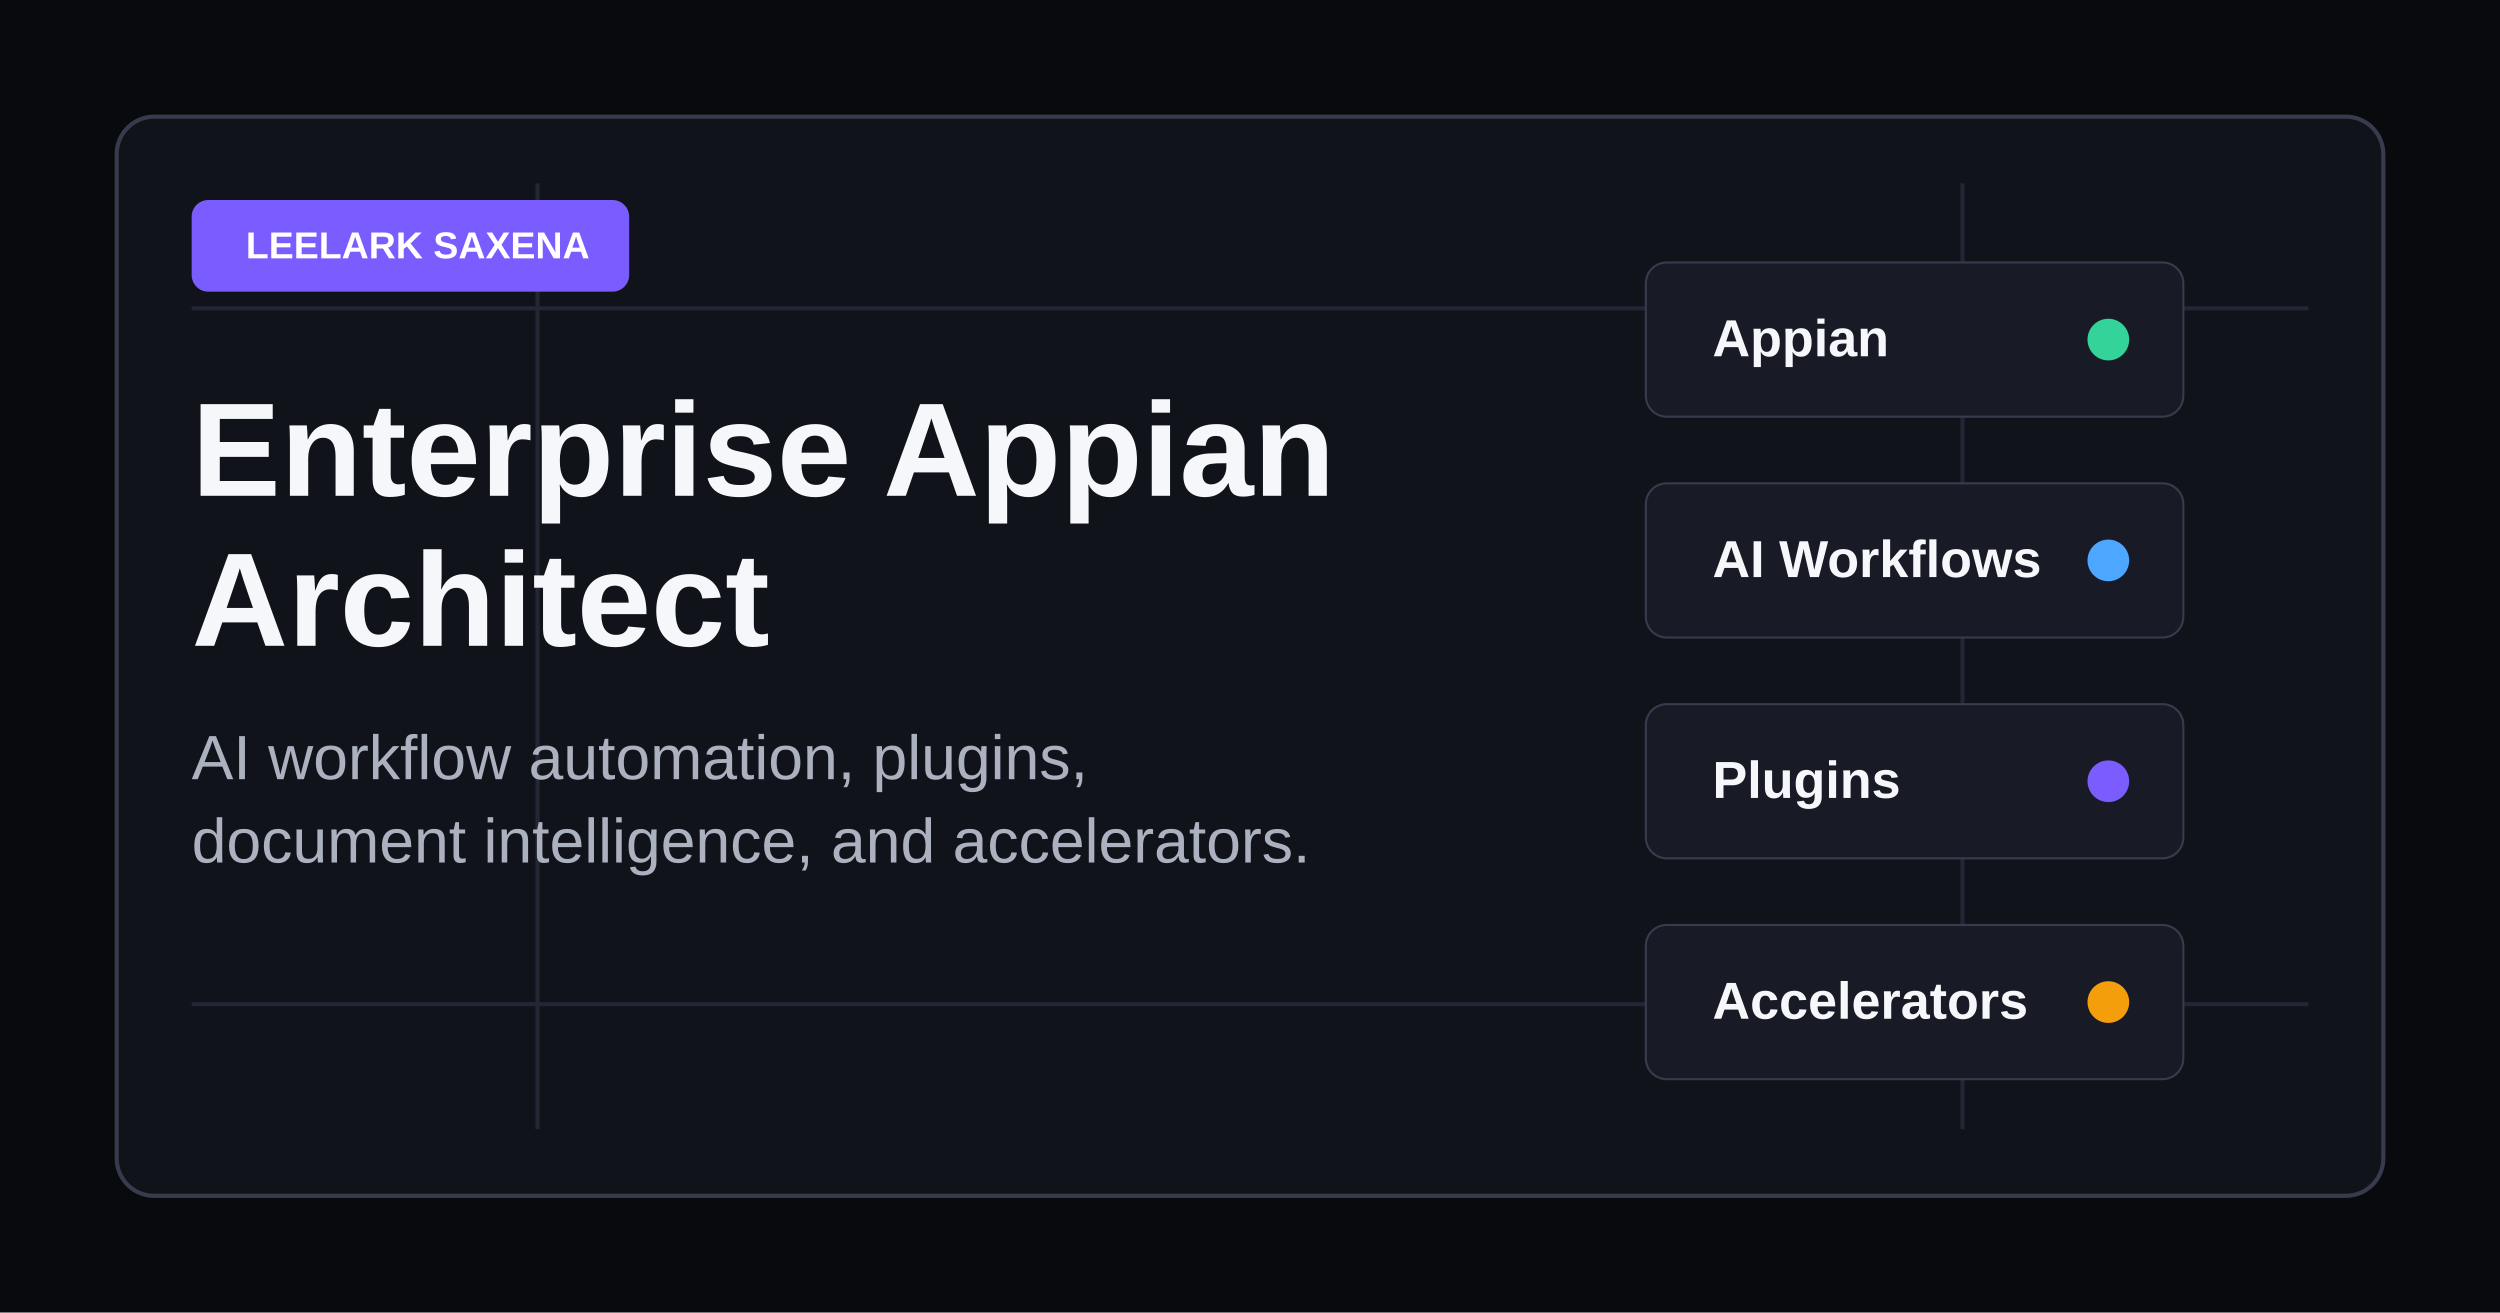
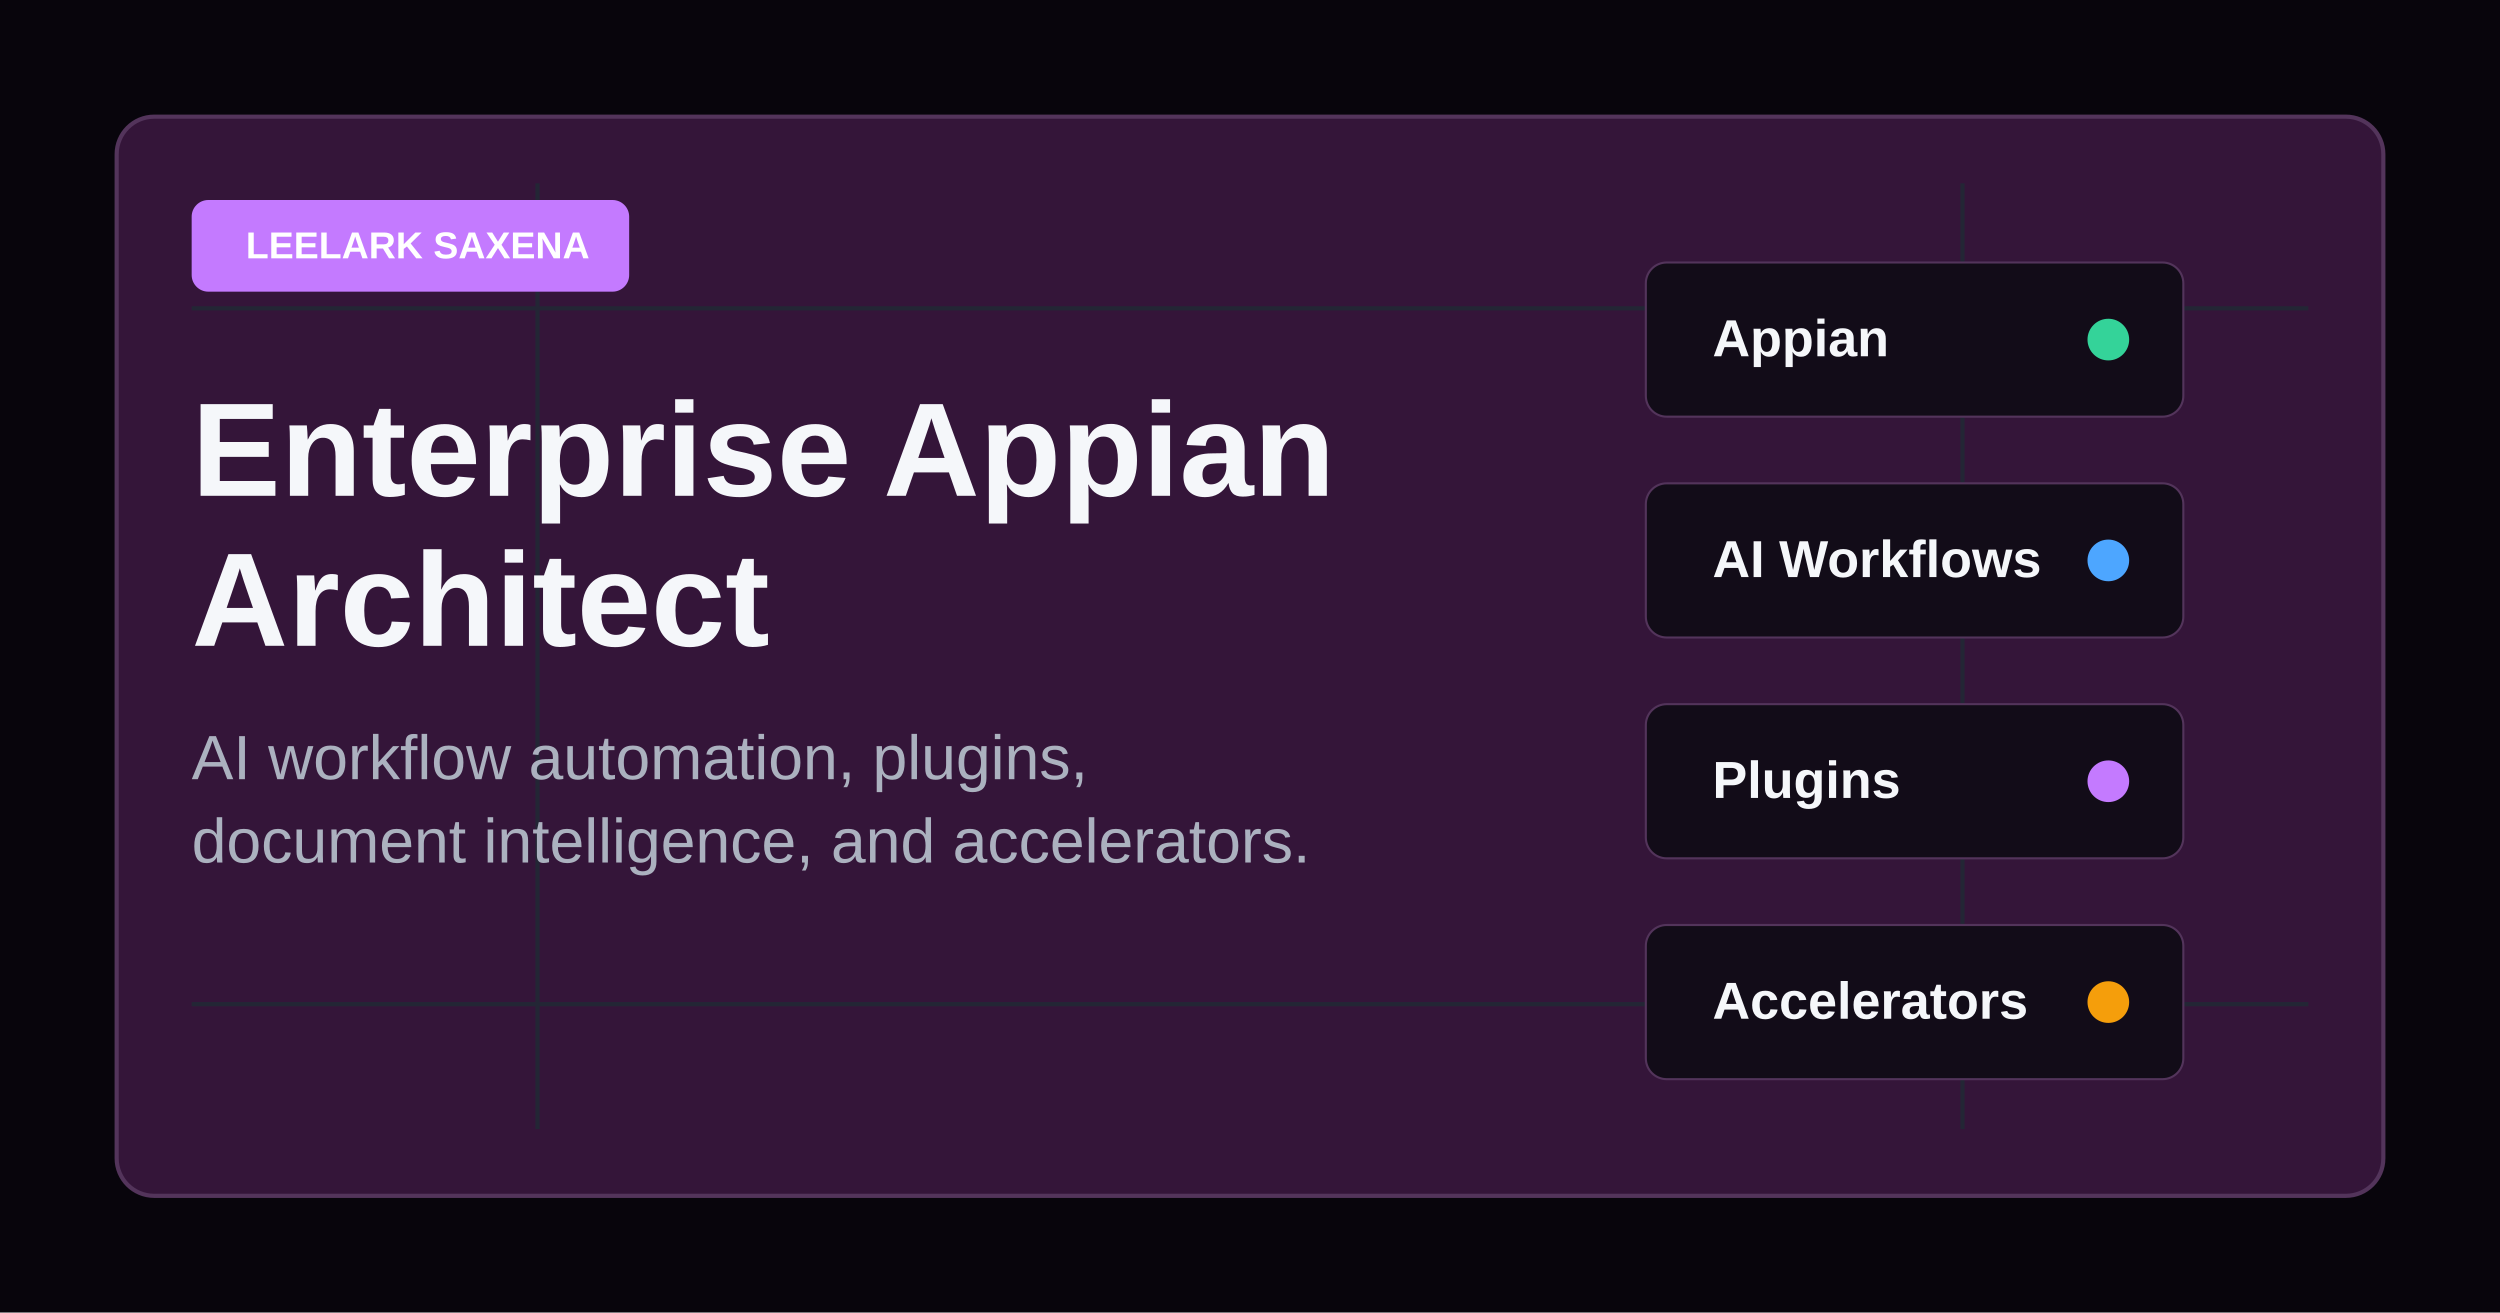
<svg xmlns="http://www.w3.org/2000/svg" width="1200" height="630" viewBox="0 0 1200 630" role="img" aria-labelledby="title desc">
-   <rect width="1200" height="630" fill="#090a0e" />
-   <rect x="56" y="56" width="1088" height="518" rx="18" fill="#11131b" stroke="#373b4b" stroke-width="2" />
+   <rect width="1200" height="630" fill="#08050c" />
+   <rect x="56" y="56" width="1088" height="518" rx="18" fill="#341539" stroke="#53345b" stroke-width="2" />
  <path d="M92 148H1108M92 482H1108M258 88V542M942 88V542" stroke="#232635" stroke-width="2" />
-   <rect x="92" y="96" width="210" height="44" rx="8" fill="#7b5cff" />
+   <rect x="92" y="96" width="210" height="44" rx="8" fill="#c47aff" />
  <text x="118" y="124" fill="#ffffff" font-family="Arial, sans-serif" font-size="18" font-weight="700">LEELARK SAXENA</text>
  <text x="92" y="238" fill="#f5f7fa" font-family="Arial, sans-serif" font-size="64" font-weight="700">Enterprise Appian</text>
  <text x="92" y="310" fill="#f5f7fa" font-family="Arial, sans-serif" font-size="64" font-weight="700">Architect</text>
  <text x="92" y="374" fill="#abb1bf" font-family="Arial, sans-serif" font-size="30">AI workflow automation, plugins,</text>
  <text x="92" y="414" fill="#abb1bf" font-family="Arial, sans-serif" font-size="30">document intelligence, and accelerators.</text>
-   <rect x="790" y="126" width="258" height="74" rx="10" fill="#181b26" stroke="#373b4b" />
-   <rect x="790" y="232" width="258" height="74" rx="10" fill="#181b26" stroke="#373b4b" />
-   <rect x="790" y="338" width="258" height="74" rx="10" fill="#181b26" stroke="#373b4b" />
-   <rect x="790" y="444" width="258" height="74" rx="10" fill="#181b26" stroke="#373b4b" />
+   <rect x="790" y="126" width="258" height="74" rx="10" fill="#120c18" stroke="#53345b" />
+   <rect x="790" y="232" width="258" height="74" rx="10" fill="#120c18" stroke="#53345b" />
+   <rect x="790" y="338" width="258" height="74" rx="10" fill="#120c18" stroke="#53345b" />
+   <rect x="790" y="444" width="258" height="74" rx="10" fill="#120c18" stroke="#53345b" />
  <text x="822" y="171" fill="#f5f7fa" font-family="Arial, sans-serif" font-size="25" font-weight="700">Appian</text>
  <text x="822" y="277" fill="#f5f7fa" font-family="Arial, sans-serif" font-size="25" font-weight="700">AI Workflows</text>
  <text x="822" y="383" fill="#f5f7fa" font-family="Arial, sans-serif" font-size="25" font-weight="700">Plugins</text>
  <text x="822" y="489" fill="#f5f7fa" font-family="Arial, sans-serif" font-size="25" font-weight="700">Accelerators</text>
  <circle cx="1012" cy="163" r="10" fill="#34d399" />
  <circle cx="1012" cy="269" r="10" fill="#4da6ff" />
-   <circle cx="1012" cy="375" r="10" fill="#7b5cff" />
+   <circle cx="1012" cy="375" r="10" fill="#c47aff" />
  <circle cx="1012" cy="481" r="10" fill="#f59e0b" />
</svg>
